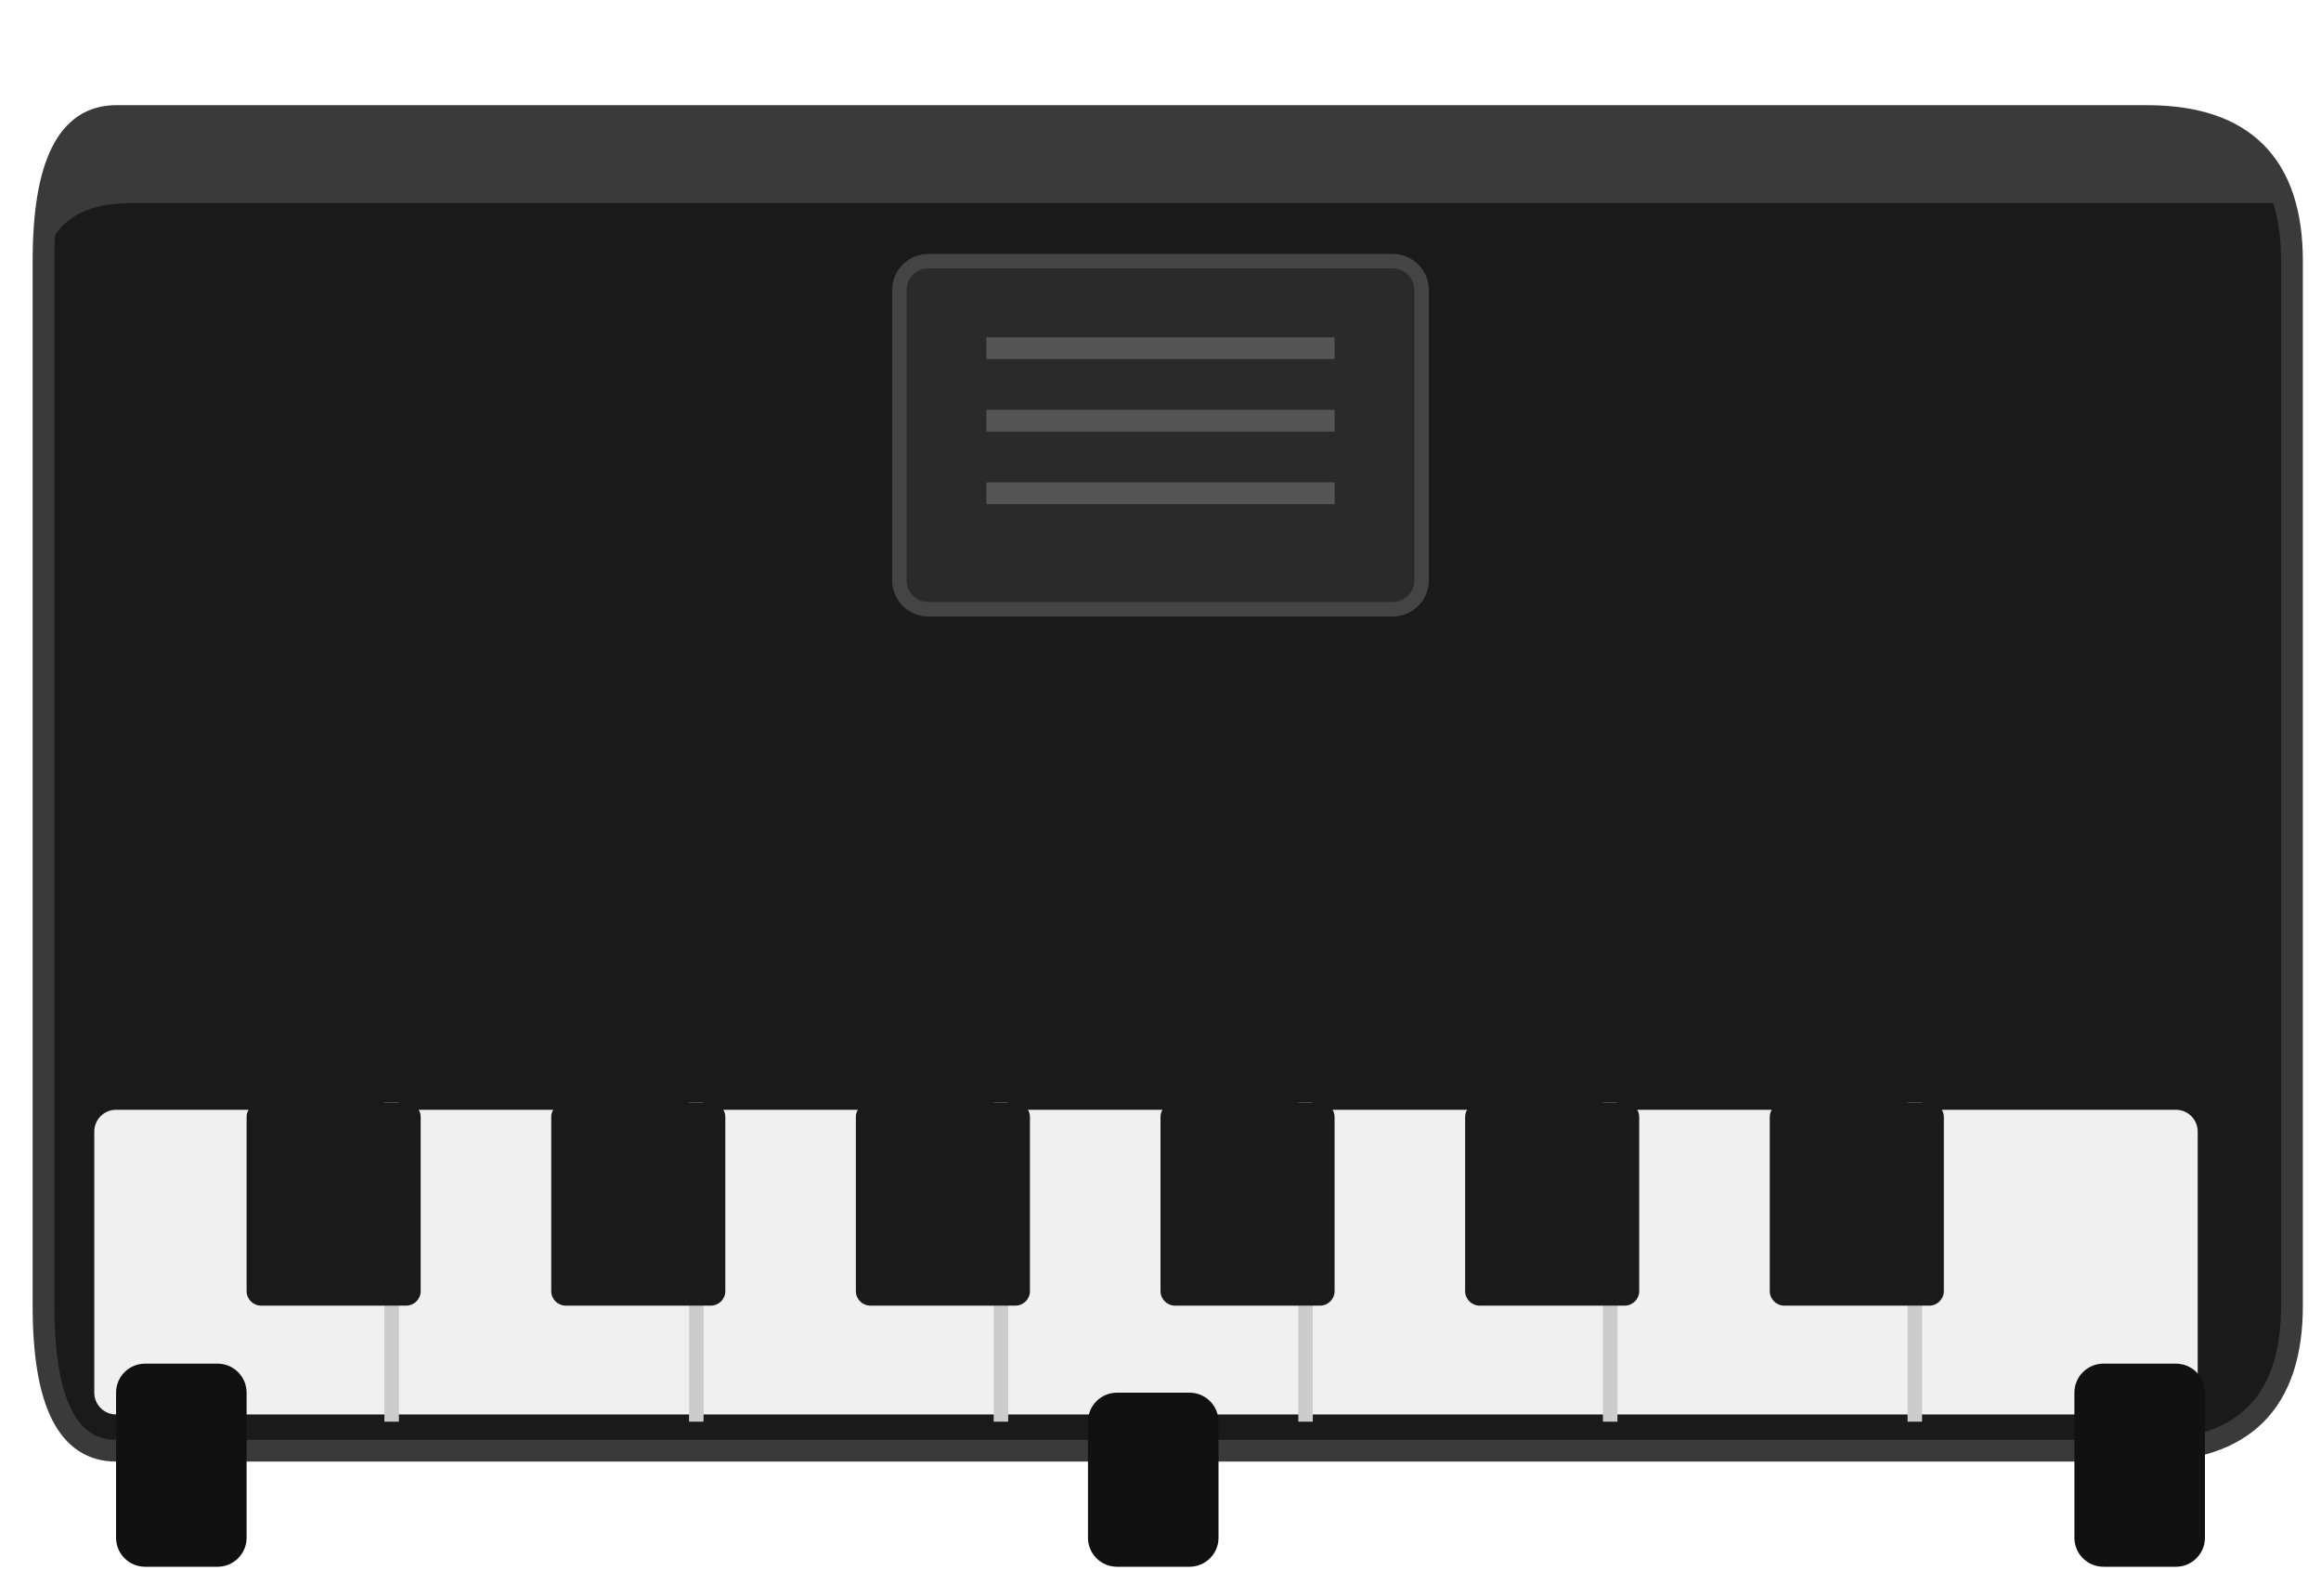
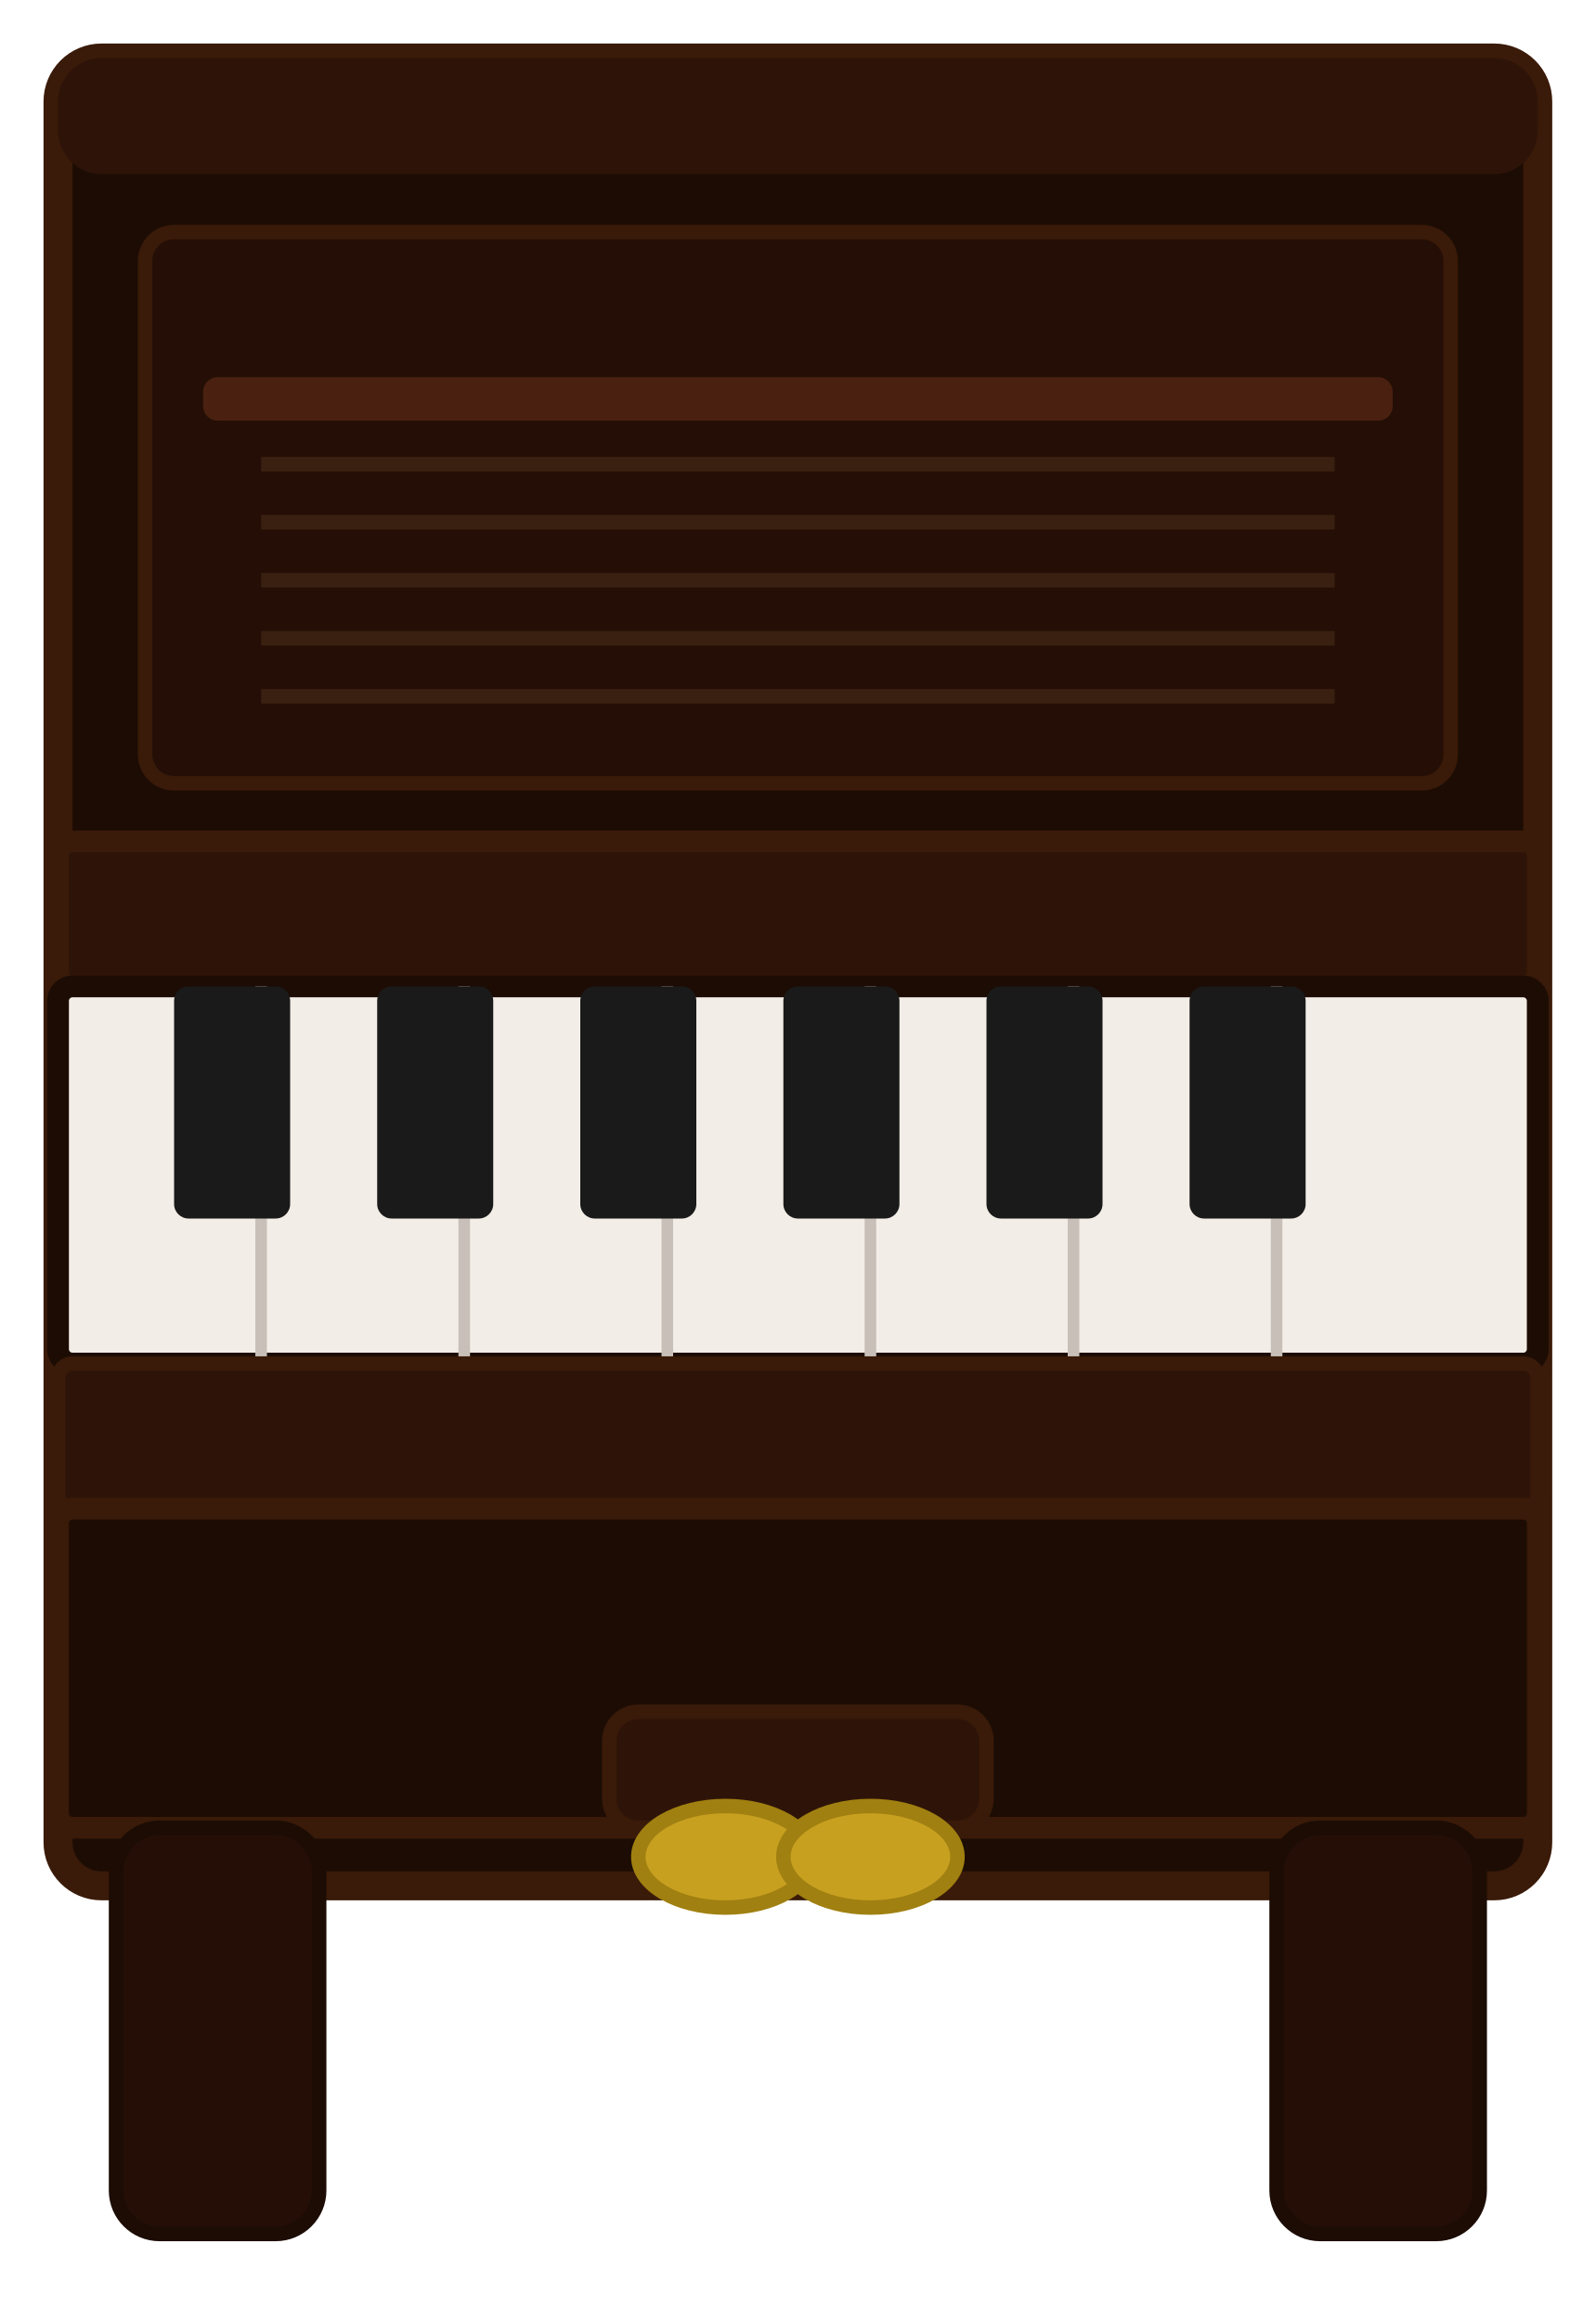
- <svg xmlns="http://www.w3.org/2000/svg" viewBox="0 0 160 110" width="160" height="110">
-   <path d="M 8,8 L 148,8 Q 158,8 158,18 L 158,90 Q 158,100 148,100 L 8,100 Q 3,100 3,90 L 3,18 Q 3,8 8,8 Z" fill="#1a1a1a" stroke="#3a3a3a" stroke-width="1.5" />
-   <path d="M 8,8 L 148,8 Q 155,8 157,14 L 9,14 Q 4,14 3,18 L 3,12 Q 4,8 8,8 Z" fill="#3a3a3a" />
-   <rect x="6" y="76" width="146" height="22" rx="2" fill="#f0f0f0" stroke="#1a1a1a" stroke-width="1" />
-   <line x1="27" y1="76" x2="27" y2="98" stroke="#ccc" stroke-width="1" />
-   <line x1="48" y1="76" x2="48" y2="98" stroke="#ccc" stroke-width="1" />
-   <line x1="69" y1="76" x2="69" y2="98" stroke="#ccc" stroke-width="1" />
-   <line x1="90" y1="76" x2="90" y2="98" stroke="#ccc" stroke-width="1" />
-   <line x1="111" y1="76" x2="111" y2="98" stroke="#ccc" stroke-width="1" />
-   <line x1="132" y1="76" x2="132" y2="98" stroke="#ccc" stroke-width="1" />
-   <rect x="17" y="76" width="12" height="14" rx="1" fill="#1a1a1a" />
-   <rect x="38" y="76" width="12" height="14" rx="1" fill="#1a1a1a" />
-   <rect x="59" y="76" width="12" height="14" rx="1" fill="#1a1a1a" />
-   <rect x="80" y="76" width="12" height="14" rx="1" fill="#1a1a1a" />
-   <rect x="101" y="76" width="12" height="14" rx="1" fill="#1a1a1a" />
-   <rect x="122" y="76" width="12" height="14" rx="1" fill="#1a1a1a" />
-   <rect x="62" y="18" width="36" height="24" rx="2" fill="#2a2a2a" stroke="#444" stroke-width="1" />
-   <line x1="68" y1="24" x2="92" y2="24" stroke="#555" stroke-width="1.5" />
-   <line x1="68" y1="29" x2="92" y2="29" stroke="#555" stroke-width="1.5" />
-   <line x1="68" y1="34" x2="92" y2="34" stroke="#555" stroke-width="1.5" />
-   <rect x="8" y="94" width="9" height="14" rx="2" fill="#111" />
-   <rect x="143" y="94" width="9" height="14" rx="2" fill="#111" />
-   <rect x="75" y="96" width="9" height="12" rx="2" fill="#111" />
+ <svg xmlns="http://www.w3.org/2000/svg" viewBox="0 0 110 160" width="110" height="160">
+   <rect x="4" y="4" width="102" height="126" rx="3" fill="#1c0c04" stroke="#3a1a08" stroke-width="2" />
+   <rect x="4" y="4" width="102" height="8" rx="3" fill="#2e1408" />
+   <rect x="10" y="16" width="90" height="38" rx="2" fill="#240e06" stroke="#3a1a08" stroke-width="1" />
+   <rect x="14" y="26" width="82" height="3" rx="1" fill="#4a2010" />
+   <line x1="18" y1="32" x2="92" y2="32" stroke="#3a2010" stroke-width="1" />
+   <line x1="18" y1="36" x2="92" y2="36" stroke="#3a2010" stroke-width="1" />
+   <line x1="18" y1="40" x2="92" y2="40" stroke="#3a2010" stroke-width="1" />
+   <line x1="18" y1="44" x2="92" y2="44" stroke="#3a2010" stroke-width="1" />
+   <line x1="18" y1="48" x2="92" y2="48" stroke="#3a2010" stroke-width="1" />
+   <rect x="4" y="58" width="102" height="10" rx="1" fill="#2e1408" stroke="#3a1a08" stroke-width="1.5" />
+   <rect x="4" y="68" width="102" height="26" rx="1" fill="#f2ede6" stroke="#1c0c04" stroke-width="1.5" />
+   <line x1="18" y1="68" x2="18" y2="94" stroke="#c8c0b8" stroke-width="0.8" />
+   <line x1="32" y1="68" x2="32" y2="94" stroke="#c8c0b8" stroke-width="0.8" />
+   <line x1="46" y1="68" x2="46" y2="94" stroke="#c8c0b8" stroke-width="0.8" />
+   <line x1="60" y1="68" x2="60" y2="94" stroke="#c8c0b8" stroke-width="0.8" />
+   <line x1="74" y1="68" x2="74" y2="94" stroke="#c8c0b8" stroke-width="0.8" />
+   <line x1="88" y1="68" x2="88" y2="94" stroke="#c8c0b8" stroke-width="0.8" />
+   <rect x="12" y="68" width="8" height="16" rx="1" fill="#1a1a1a" />
+   <rect x="26" y="68" width="8" height="16" rx="1" fill="#1a1a1a" />
+   <rect x="40" y="68" width="8" height="16" rx="1" fill="#1a1a1a" />
+   <rect x="54" y="68" width="8" height="16" rx="1" fill="#1a1a1a" />
+   <rect x="68" y="68" width="8" height="16" rx="1" fill="#1a1a1a" />
+   <rect x="82" y="68" width="8" height="16" rx="1" fill="#1a1a1a" />
+   <rect x="4" y="94" width="102" height="10" rx="1" fill="#2e1408" stroke="#3a1a08" stroke-width="1" />
+   <rect x="4" y="104" width="102" height="22" rx="1" fill="#1c0c04" stroke="#3a1a08" stroke-width="1.5" />
+   <rect x="42" y="118" width="26" height="8" rx="2" fill="#2e1408" stroke="#3a1a08" stroke-width="1" />
+   <ellipse cx="50" cy="128" rx="6" ry="3.5" fill="#c8a020" stroke="#a08010" stroke-width="1" />
+   <ellipse cx="60" cy="128" rx="6" ry="3.5" fill="#c8a020" stroke="#a08010" stroke-width="1" />
+   <rect x="8" y="126" width="14" height="28" rx="3" fill="#240e06" stroke="#1c0c04" stroke-width="1" />
+   <rect x="88" y="126" width="14" height="28" rx="3" fill="#240e06" stroke="#1c0c04" stroke-width="1" />
</svg>
